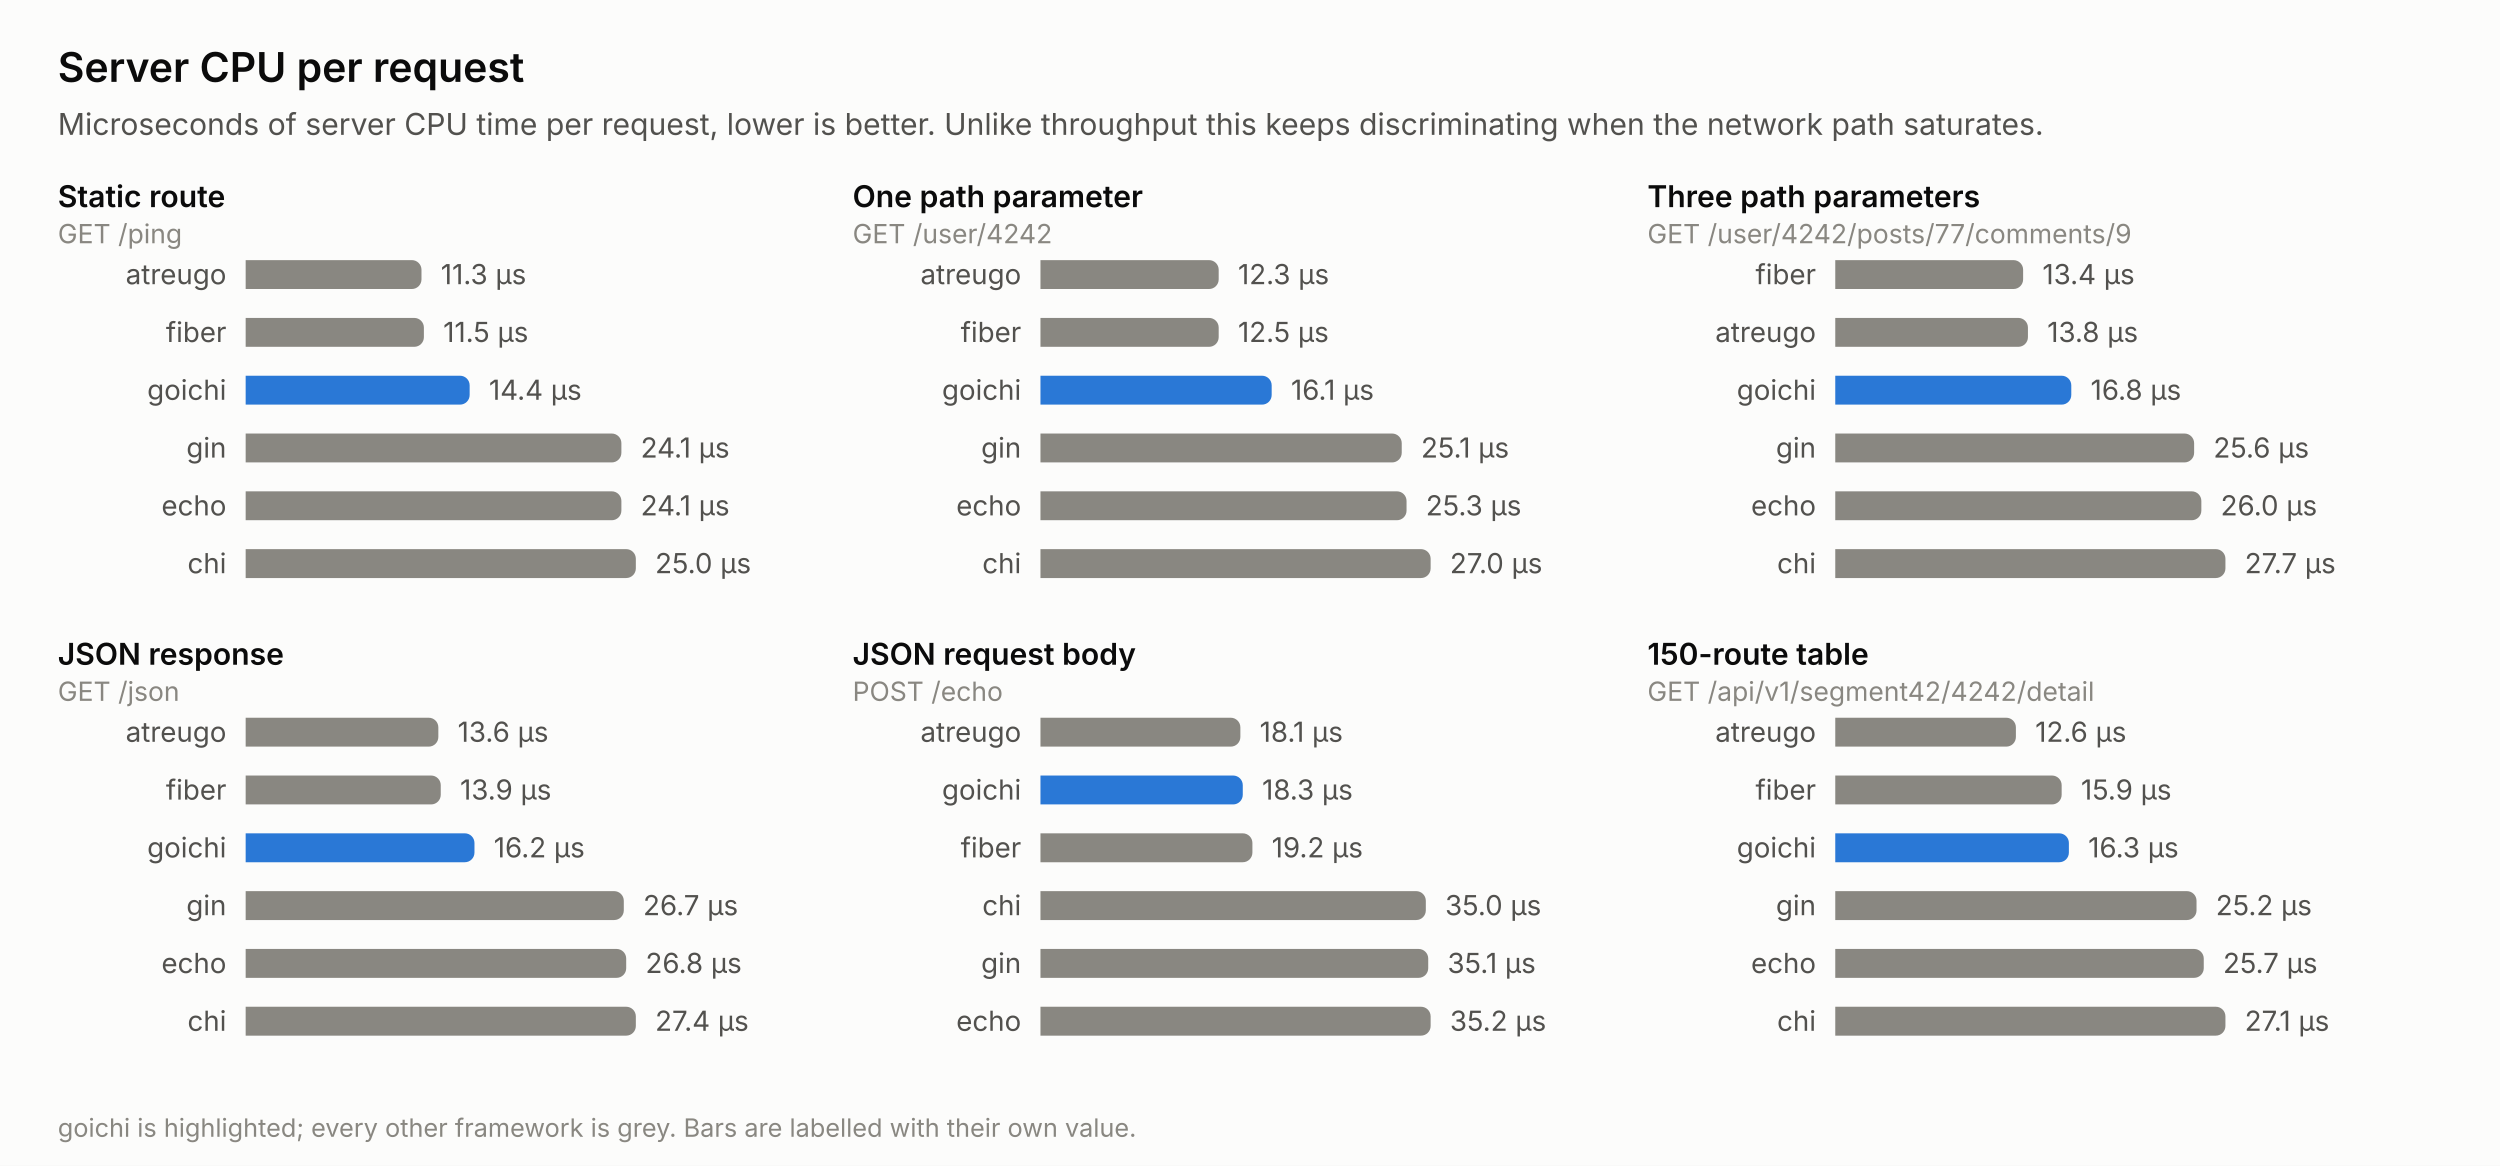
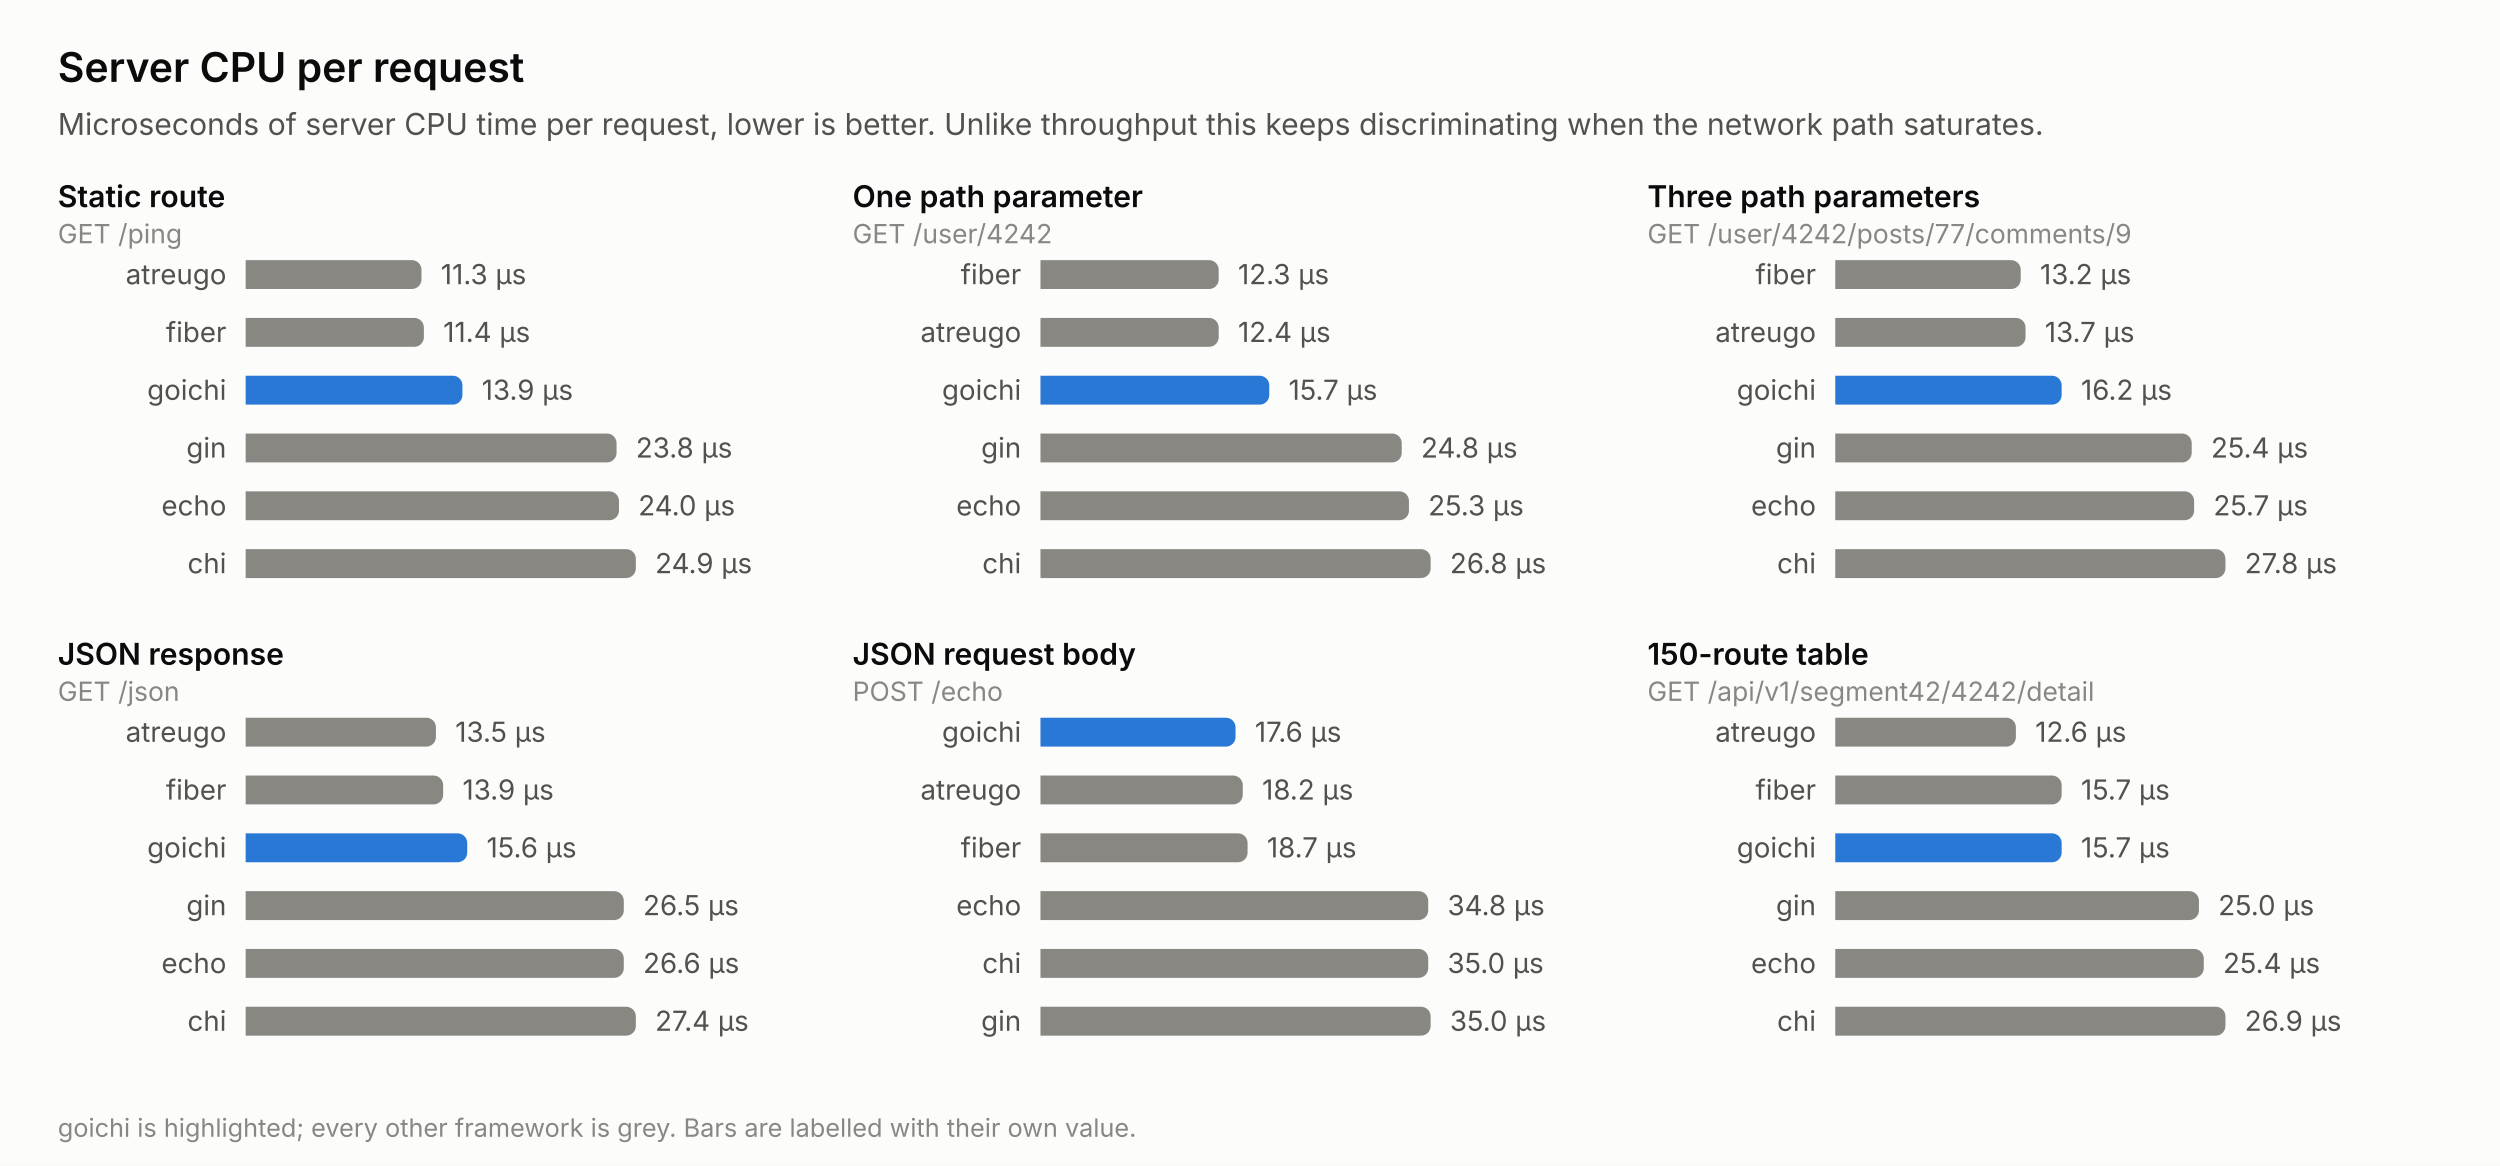
<svg xmlns="http://www.w3.org/2000/svg" width="1038" height="484" viewBox="0 0 1038 484" role="img" aria-label="Server CPU per request">
  <style>
    .gb-surface { fill: #fcfcfb; }
    .gb-title { font: 600 17px system-ui, -apple-system, "Segoe UI", sans-serif; fill: #0b0b0b; }
    .gb-subtitle { font: 400 12.5px system-ui, -apple-system, "Segoe UI", sans-serif; fill: #52514e; }
    .gb-panel-title { font: 600 12.5px system-ui, -apple-system, "Segoe UI", sans-serif; fill: #0b0b0b; }
    .gb-panel-note { font: 400 11px system-ui, -apple-system, "Segoe UI", sans-serif; fill: #898781; }
    .gb-row-label { font: 400 11.5px system-ui, -apple-system, "Segoe UI", sans-serif; fill: #52514e; text-anchor: end; }
    .gb-row-value { font: 400 11.5px system-ui, -apple-system, "Segoe UI", sans-serif; fill: #52514e; font-variant-numeric: tabular-nums; }
    .gb-row-missing { font: 400 11.5px system-ui, -apple-system, "Segoe UI", sans-serif; fill: #898781; }
    .gb-footnote { font: 400 10.5px system-ui, -apple-system, "Segoe UI", sans-serif; fill: #898781; }
    .gb-bar { fill: #898781; }
    .gb-bar.gb-accent { fill: #2a78d6; }
    @media (prefers-color-scheme: dark) {
      .gb-surface { fill: #1a1a19; }
      .gb-title { fill: #ffffff; }
      .gb-subtitle, .gb-row-label, .gb-row-value { fill: #c3c2b7; }
      .gb-panel-title { fill: #ffffff; }
      .gb-bar.gb-accent { fill: #3987e5; }
    }
  </style>
  <rect width="1038" height="484" class="gb-surface" />
  <text x="24" y="34" class="gb-title">Server CPU per request</text>
  <text x="24" y="56" class="gb-subtitle">Microseconds of server CPU time per request, lower is better. Unlike throughput this keeps discriminating when the network path saturates.</text>
  <text x="24" y="86" class="gb-panel-title">Static route</text>
  <text x="24" y="101" class="gb-panel-note">GET /ping</text>
  <text x="94" y="118" class="gb-row-label">atreugo</text>
  <path d="M102 108 H171 a4 4 0 0 1 4 4 V116 a4 4 0 0 1 -4 4 H102 Z" class="gb-bar" />
  <text x="183" y="118" class="gb-row-value">11.3 µs</text>
  <text x="94" y="142" class="gb-row-label">fiber</text>
  <path d="M102 132 H172 a4 4 0 0 1 4 4 V140 a4 4 0 0 1 -4 4 H102 Z" class="gb-bar" />
-   <text x="184" y="142" class="gb-row-value">11.5 µs</text>
+   <text x="184" y="142" class="gb-row-value">11.4 µs</text>
  <text x="94" y="166" class="gb-row-label">goichi</text>
-   <path d="M102 156 H191 a4 4 0 0 1 4 4 V164 a4 4 0 0 1 -4 4 H102 Z" class="gb-bar gb-accent" />
-   <text x="203" y="166" class="gb-row-value">14.4 µs</text>
+   <path d="M102 156 H188 a4 4 0 0 1 4 4 V164 a4 4 0 0 1 -4 4 H102 Z" class="gb-bar gb-accent" />
+   <text x="200" y="166" class="gb-row-value">13.9 µs</text>
  <text x="94" y="190" class="gb-row-label">gin</text>
-   <path d="M102 180 H254 a4 4 0 0 1 4 4 V188 a4 4 0 0 1 -4 4 H102 Z" class="gb-bar" />
-   <text x="266" y="190" class="gb-row-value">24.1 µs</text>
+   <path d="M102 180 H252 a4 4 0 0 1 4 4 V188 a4 4 0 0 1 -4 4 H102 Z" class="gb-bar" />
+   <text x="264" y="190" class="gb-row-value">23.8 µs</text>
  <text x="94" y="214" class="gb-row-label">echo</text>
-   <path d="M102 204 H254 a4 4 0 0 1 4 4 V212 a4 4 0 0 1 -4 4 H102 Z" class="gb-bar" />
-   <text x="266" y="214" class="gb-row-value">24.1 µs</text>
+   <path d="M102 204 H253 a4 4 0 0 1 4 4 V212 a4 4 0 0 1 -4 4 H102 Z" class="gb-bar" />
+   <text x="265" y="214" class="gb-row-value">24.0 µs</text>
  <text x="94" y="238" class="gb-row-label">chi</text>
  <path d="M102 228 H260 a4 4 0 0 1 4 4 V236 a4 4 0 0 1 -4 4 H102 Z" class="gb-bar" />
-   <text x="272" y="238" class="gb-row-value">25.0 µs</text>
+   <text x="272" y="238" class="gb-row-value">24.9 µs</text>
  <text x="354" y="86" class="gb-panel-title">One path parameter</text>
  <text x="354" y="101" class="gb-panel-note">GET /user/4242</text>
-   <text x="424" y="118" class="gb-row-label">atreugo</text>
+   <text x="424" y="118" class="gb-row-label">fiber</text>
  <path d="M432 108 H502 a4 4 0 0 1 4 4 V116 a4 4 0 0 1 -4 4 H432 Z" class="gb-bar" />
  <text x="514" y="118" class="gb-row-value">12.3 µs</text>
-   <text x="424" y="142" class="gb-row-label">fiber</text>
+   <text x="424" y="142" class="gb-row-label">atreugo</text>
  <path d="M432 132 H502 a4 4 0 0 1 4 4 V140 a4 4 0 0 1 -4 4 H432 Z" class="gb-bar" />
-   <text x="514" y="142" class="gb-row-value">12.5 µs</text>
+   <text x="514" y="142" class="gb-row-value">12.4 µs</text>
  <text x="424" y="166" class="gb-row-label">goichi</text>
-   <path d="M432 156 H524 a4 4 0 0 1 4 4 V164 a4 4 0 0 1 -4 4 H432 Z" class="gb-bar gb-accent" />
-   <text x="536" y="166" class="gb-row-value">16.1 µs</text>
+   <path d="M432 156 H523 a4 4 0 0 1 4 4 V164 a4 4 0 0 1 -4 4 H432 Z" class="gb-bar gb-accent" />
+   <text x="535" y="166" class="gb-row-value">15.7 µs</text>
  <text x="424" y="190" class="gb-row-label">gin</text>
  <path d="M432 180 H578 a4 4 0 0 1 4 4 V188 a4 4 0 0 1 -4 4 H432 Z" class="gb-bar" />
-   <text x="590" y="190" class="gb-row-value">25.1 µs</text>
+   <text x="590" y="190" class="gb-row-value">24.8 µs</text>
  <text x="424" y="214" class="gb-row-label">echo</text>
-   <path d="M432 204 H580 a4 4 0 0 1 4 4 V212 a4 4 0 0 1 -4 4 H432 Z" class="gb-bar" />
-   <text x="592" y="214" class="gb-row-value">25.3 µs</text>
+   <path d="M432 204 H581 a4 4 0 0 1 4 4 V212 a4 4 0 0 1 -4 4 H432 Z" class="gb-bar" />
+   <text x="593" y="214" class="gb-row-value">25.3 µs</text>
  <text x="424" y="238" class="gb-row-label">chi</text>
  <path d="M432 228 H590 a4 4 0 0 1 4 4 V236 a4 4 0 0 1 -4 4 H432 Z" class="gb-bar" />
-   <text x="602" y="238" class="gb-row-value">27.0 µs</text>
+   <text x="602" y="238" class="gb-row-value">26.8 µs</text>
  <text x="684" y="86" class="gb-panel-title">Three path parameters</text>
  <text x="684" y="101" class="gb-panel-note">GET /user/4242/posts/77/comments/9</text>
  <text x="754" y="118" class="gb-row-label">fiber</text>
-   <path d="M762 108 H836 a4 4 0 0 1 4 4 V116 a4 4 0 0 1 -4 4 H762 Z" class="gb-bar" />
-   <text x="848" y="118" class="gb-row-value">13.4 µs</text>
+   <path d="M762 108 H835 a4 4 0 0 1 4 4 V116 a4 4 0 0 1 -4 4 H762 Z" class="gb-bar" />
+   <text x="847" y="118" class="gb-row-value">13.2 µs</text>
  <text x="754" y="142" class="gb-row-label">atreugo</text>
-   <path d="M762 132 H838 a4 4 0 0 1 4 4 V140 a4 4 0 0 1 -4 4 H762 Z" class="gb-bar" />
-   <text x="850" y="142" class="gb-row-value">13.8 µs</text>
+   <path d="M762 132 H837 a4 4 0 0 1 4 4 V140 a4 4 0 0 1 -4 4 H762 Z" class="gb-bar" />
+   <text x="849" y="142" class="gb-row-value">13.7 µs</text>
  <text x="754" y="166" class="gb-row-label">goichi</text>
-   <path d="M762 156 H856 a4 4 0 0 1 4 4 V164 a4 4 0 0 1 -4 4 H762 Z" class="gb-bar gb-accent" />
-   <text x="868" y="166" class="gb-row-value">16.8 µs</text>
+   <path d="M762 156 H852 a4 4 0 0 1 4 4 V164 a4 4 0 0 1 -4 4 H762 Z" class="gb-bar gb-accent" />
+   <text x="864" y="166" class="gb-row-value">16.2 µs</text>
  <text x="754" y="190" class="gb-row-label">gin</text>
-   <path d="M762 180 H907 a4 4 0 0 1 4 4 V188 a4 4 0 0 1 -4 4 H762 Z" class="gb-bar" />
-   <text x="919" y="190" class="gb-row-value">25.6 µs</text>
+   <path d="M762 180 H906 a4 4 0 0 1 4 4 V188 a4 4 0 0 1 -4 4 H762 Z" class="gb-bar" />
+   <text x="918" y="190" class="gb-row-value">25.4 µs</text>
  <text x="754" y="214" class="gb-row-label">echo</text>
-   <path d="M762 204 H910 a4 4 0 0 1 4 4 V212 a4 4 0 0 1 -4 4 H762 Z" class="gb-bar" />
-   <text x="922" y="214" class="gb-row-value">26.0 µs</text>
+   <path d="M762 204 H907 a4 4 0 0 1 4 4 V212 a4 4 0 0 1 -4 4 H762 Z" class="gb-bar" />
+   <text x="919" y="214" class="gb-row-value">25.7 µs</text>
  <text x="754" y="238" class="gb-row-label">chi</text>
  <path d="M762 228 H920 a4 4 0 0 1 4 4 V236 a4 4 0 0 1 -4 4 H762 Z" class="gb-bar" />
-   <text x="932" y="238" class="gb-row-value">27.7 µs</text>
+   <text x="932" y="238" class="gb-row-value">27.8 µs</text>
  <text x="24" y="276" class="gb-panel-title">JSON response</text>
  <text x="24" y="291" class="gb-panel-note">GET /json</text>
  <text x="94" y="308" class="gb-row-label">atreugo</text>
-   <path d="M102 298 H178 a4 4 0 0 1 4 4 V306 a4 4 0 0 1 -4 4 H102 Z" class="gb-bar" />
-   <text x="190" y="308" class="gb-row-value">13.6 µs</text>
+   <path d="M102 298 H177 a4 4 0 0 1 4 4 V306 a4 4 0 0 1 -4 4 H102 Z" class="gb-bar" />
+   <text x="189" y="308" class="gb-row-value">13.5 µs</text>
  <text x="94" y="332" class="gb-row-label">fiber</text>
-   <path d="M102 322 H179 a4 4 0 0 1 4 4 V330 a4 4 0 0 1 -4 4 H102 Z" class="gb-bar" />
-   <text x="191" y="332" class="gb-row-value">13.9 µs</text>
+   <path d="M102 322 H180 a4 4 0 0 1 4 4 V330 a4 4 0 0 1 -4 4 H102 Z" class="gb-bar" />
+   <text x="192" y="332" class="gb-row-value">13.9 µs</text>
  <text x="94" y="356" class="gb-row-label">goichi</text>
-   <path d="M102 346 H193 a4 4 0 0 1 4 4 V354 a4 4 0 0 1 -4 4 H102 Z" class="gb-bar gb-accent" />
-   <text x="205" y="356" class="gb-row-value">16.2 µs</text>
+   <path d="M102 346 H190 a4 4 0 0 1 4 4 V354 a4 4 0 0 1 -4 4 H102 Z" class="gb-bar gb-accent" />
+   <text x="202" y="356" class="gb-row-value">15.6 µs</text>
  <text x="94" y="380" class="gb-row-label">gin</text>
  <path d="M102 370 H255 a4 4 0 0 1 4 4 V378 a4 4 0 0 1 -4 4 H102 Z" class="gb-bar" />
-   <text x="267" y="380" class="gb-row-value">26.7 µs</text>
+   <text x="267" y="380" class="gb-row-value">26.5 µs</text>
  <text x="94" y="404" class="gb-row-label">echo</text>
-   <path d="M102 394 H256 a4 4 0 0 1 4 4 V402 a4 4 0 0 1 -4 4 H102 Z" class="gb-bar" />
-   <text x="268" y="404" class="gb-row-value">26.8 µs</text>
+   <path d="M102 394 H255 a4 4 0 0 1 4 4 V402 a4 4 0 0 1 -4 4 H102 Z" class="gb-bar" />
+   <text x="267" y="404" class="gb-row-value">26.6 µs</text>
  <text x="94" y="428" class="gb-row-label">chi</text>
  <path d="M102 418 H260 a4 4 0 0 1 4 4 V426 a4 4 0 0 1 -4 4 H102 Z" class="gb-bar" />
  <text x="272" y="428" class="gb-row-value">27.4 µs</text>
  <text x="354" y="276" class="gb-panel-title">JSON request body</text>
  <text x="354" y="291" class="gb-panel-note">POST /echo</text>
-   <text x="424" y="308" class="gb-row-label">atreugo</text>
-   <path d="M432 298 H511 a4 4 0 0 1 4 4 V306 a4 4 0 0 1 -4 4 H432 Z" class="gb-bar" />
-   <text x="523" y="308" class="gb-row-value">18.1 µs</text>
-   <text x="424" y="332" class="gb-row-label">goichi</text>
-   <path d="M432 322 H512 a4 4 0 0 1 4 4 V330 a4 4 0 0 1 -4 4 H432 Z" class="gb-bar gb-accent" />
-   <text x="524" y="332" class="gb-row-value">18.3 µs</text>
+   <text x="424" y="308" class="gb-row-label">goichi</text>
+   <path d="M432 298 H509 a4 4 0 0 1 4 4 V306 a4 4 0 0 1 -4 4 H432 Z" class="gb-bar gb-accent" />
+   <text x="521" y="308" class="gb-row-value">17.6 µs</text>
+   <text x="424" y="332" class="gb-row-label">atreugo</text>
+   <path d="M432 322 H512 a4 4 0 0 1 4 4 V330 a4 4 0 0 1 -4 4 H432 Z" class="gb-bar" />
+   <text x="524" y="332" class="gb-row-value">18.2 µs</text>
  <text x="424" y="356" class="gb-row-label">fiber</text>
-   <path d="M432 346 H516 a4 4 0 0 1 4 4 V354 a4 4 0 0 1 -4 4 H432 Z" class="gb-bar" />
-   <text x="528" y="356" class="gb-row-value">19.2 µs</text>
-   <text x="424" y="380" class="gb-row-label">chi</text>
-   <path d="M432 370 H588 a4 4 0 0 1 4 4 V378 a4 4 0 0 1 -4 4 H432 Z" class="gb-bar" />
-   <text x="600" y="380" class="gb-row-value">35.0 µs</text>
-   <text x="424" y="404" class="gb-row-label">gin</text>
+   <path d="M432 346 H514 a4 4 0 0 1 4 4 V354 a4 4 0 0 1 -4 4 H432 Z" class="gb-bar" />
+   <text x="526" y="356" class="gb-row-value">18.7 µs</text>
+   <text x="424" y="380" class="gb-row-label">echo</text>
+   <path d="M432 370 H589 a4 4 0 0 1 4 4 V378 a4 4 0 0 1 -4 4 H432 Z" class="gb-bar" />
+   <text x="601" y="380" class="gb-row-value">34.8 µs</text>
+   <text x="424" y="404" class="gb-row-label">chi</text>
  <path d="M432 394 H589 a4 4 0 0 1 4 4 V402 a4 4 0 0 1 -4 4 H432 Z" class="gb-bar" />
-   <text x="601" y="404" class="gb-row-value">35.1 µs</text>
-   <text x="424" y="428" class="gb-row-label">echo</text>
+   <text x="601" y="404" class="gb-row-value">35.0 µs</text>
+   <text x="424" y="428" class="gb-row-label">gin</text>
  <path d="M432 418 H590 a4 4 0 0 1 4 4 V426 a4 4 0 0 1 -4 4 H432 Z" class="gb-bar" />
-   <text x="602" y="428" class="gb-row-value">35.2 µs</text>
+   <text x="602" y="428" class="gb-row-value">35.0 µs</text>
  <text x="684" y="276" class="gb-panel-title">150-route table</text>
  <text x="684" y="291" class="gb-panel-note">GET /api/v1/segment42/4242/detail</text>
  <text x="754" y="308" class="gb-row-label">atreugo</text>
  <path d="M762 298 H833 a4 4 0 0 1 4 4 V306 a4 4 0 0 1 -4 4 H762 Z" class="gb-bar" />
  <text x="845" y="308" class="gb-row-value">12.6 µs</text>
  <text x="754" y="332" class="gb-row-label">fiber</text>
  <path d="M762 322 H852 a4 4 0 0 1 4 4 V330 a4 4 0 0 1 -4 4 H762 Z" class="gb-bar" />
-   <text x="864" y="332" class="gb-row-value">15.9 µs</text>
+   <text x="864" y="332" class="gb-row-value">15.7 µs</text>
  <text x="754" y="356" class="gb-row-label">goichi</text>
-   <path d="M762 346 H855 a4 4 0 0 1 4 4 V354 a4 4 0 0 1 -4 4 H762 Z" class="gb-bar gb-accent" />
-   <text x="867" y="356" class="gb-row-value">16.3 µs</text>
+   <path d="M762 346 H852 a4 4 0 0 1 4 4 V354 a4 4 0 0 1 -4 4 H762 Z" class="gb-bar gb-accent" />
+   <text x="864" y="356" class="gb-row-value">15.7 µs</text>
  <text x="754" y="380" class="gb-row-label">gin</text>
-   <path d="M762 370 H908 a4 4 0 0 1 4 4 V378 a4 4 0 0 1 -4 4 H762 Z" class="gb-bar" />
-   <text x="920" y="380" class="gb-row-value">25.2 µs</text>
+   <path d="M762 370 H909 a4 4 0 0 1 4 4 V378 a4 4 0 0 1 -4 4 H762 Z" class="gb-bar" />
+   <text x="921" y="380" class="gb-row-value">25.0 µs</text>
  <text x="754" y="404" class="gb-row-label">echo</text>
  <path d="M762 394 H911 a4 4 0 0 1 4 4 V402 a4 4 0 0 1 -4 4 H762 Z" class="gb-bar" />
-   <text x="923" y="404" class="gb-row-value">25.7 µs</text>
+   <text x="923" y="404" class="gb-row-value">25.4 µs</text>
  <text x="754" y="428" class="gb-row-label">chi</text>
  <path d="M762 418 H920 a4 4 0 0 1 4 4 V426 a4 4 0 0 1 -4 4 H762 Z" class="gb-bar" />
-   <text x="932" y="428" class="gb-row-value">27.1 µs</text>
+   <text x="932" y="428" class="gb-row-value">26.9 µs</text>
  <text x="24" y="472" class="gb-footnote">goichi is highlighted; every other framework is grey. Bars are labelled with their own value.</text>
</svg>
